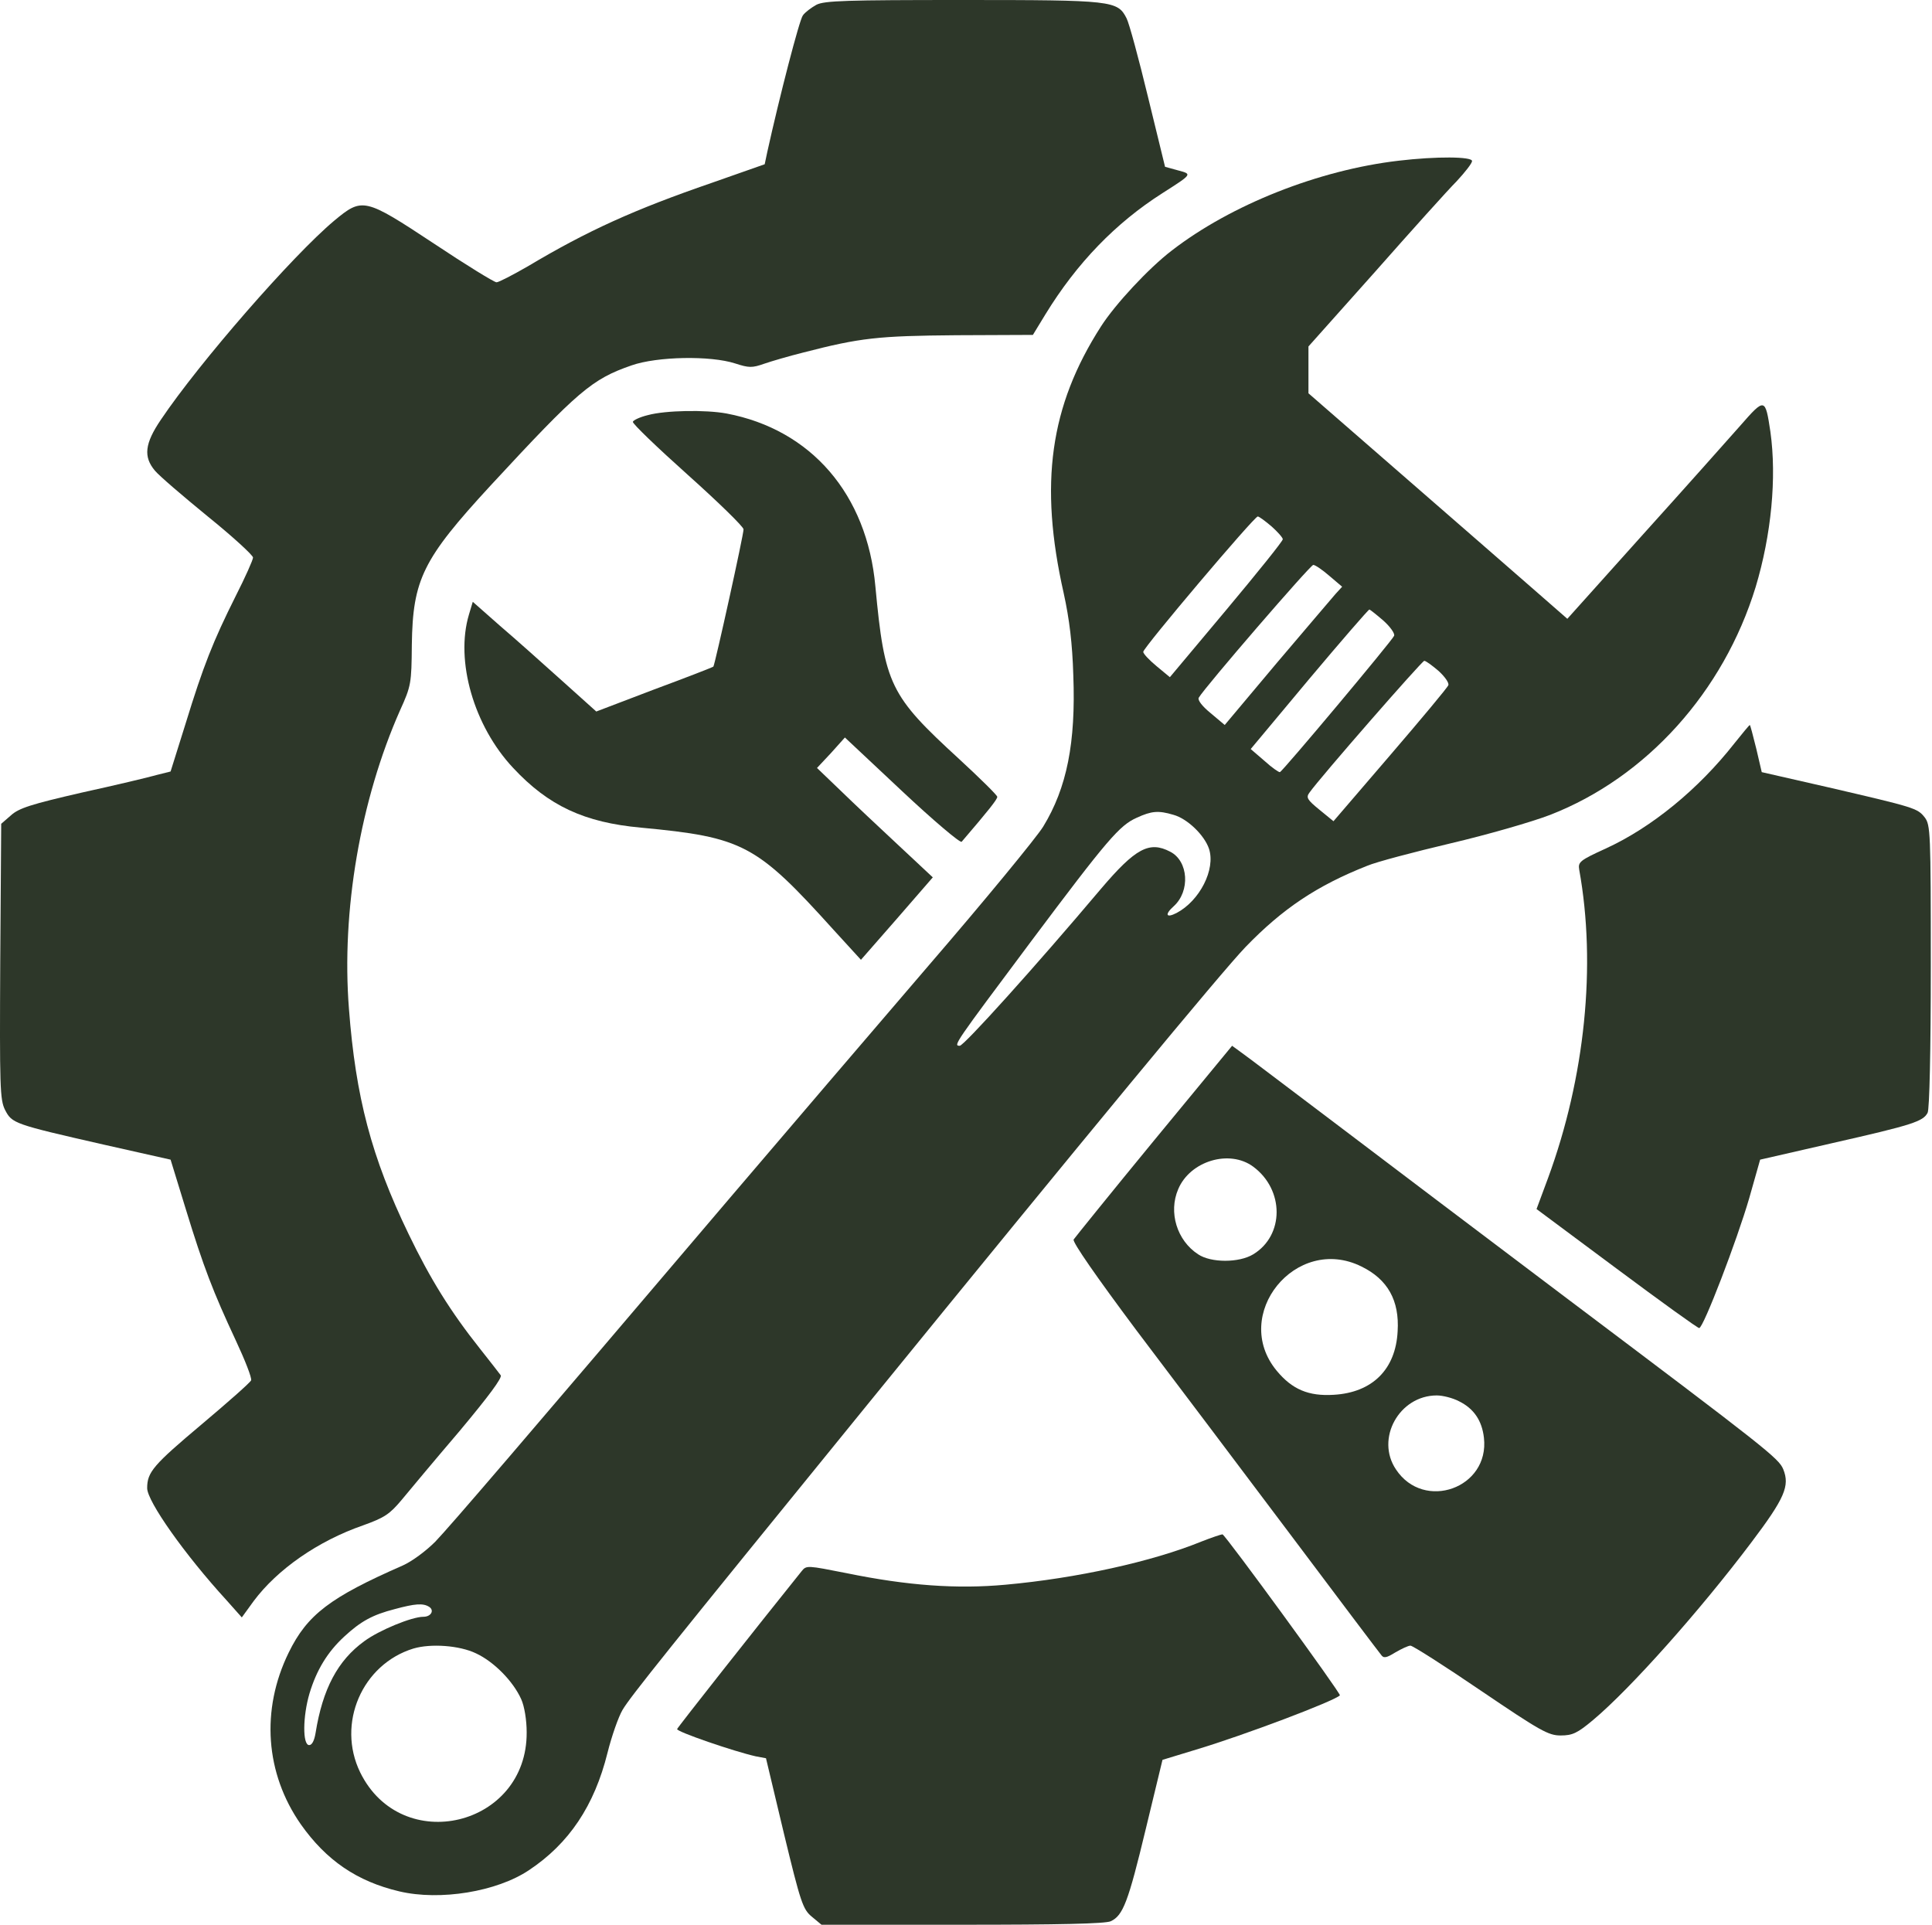
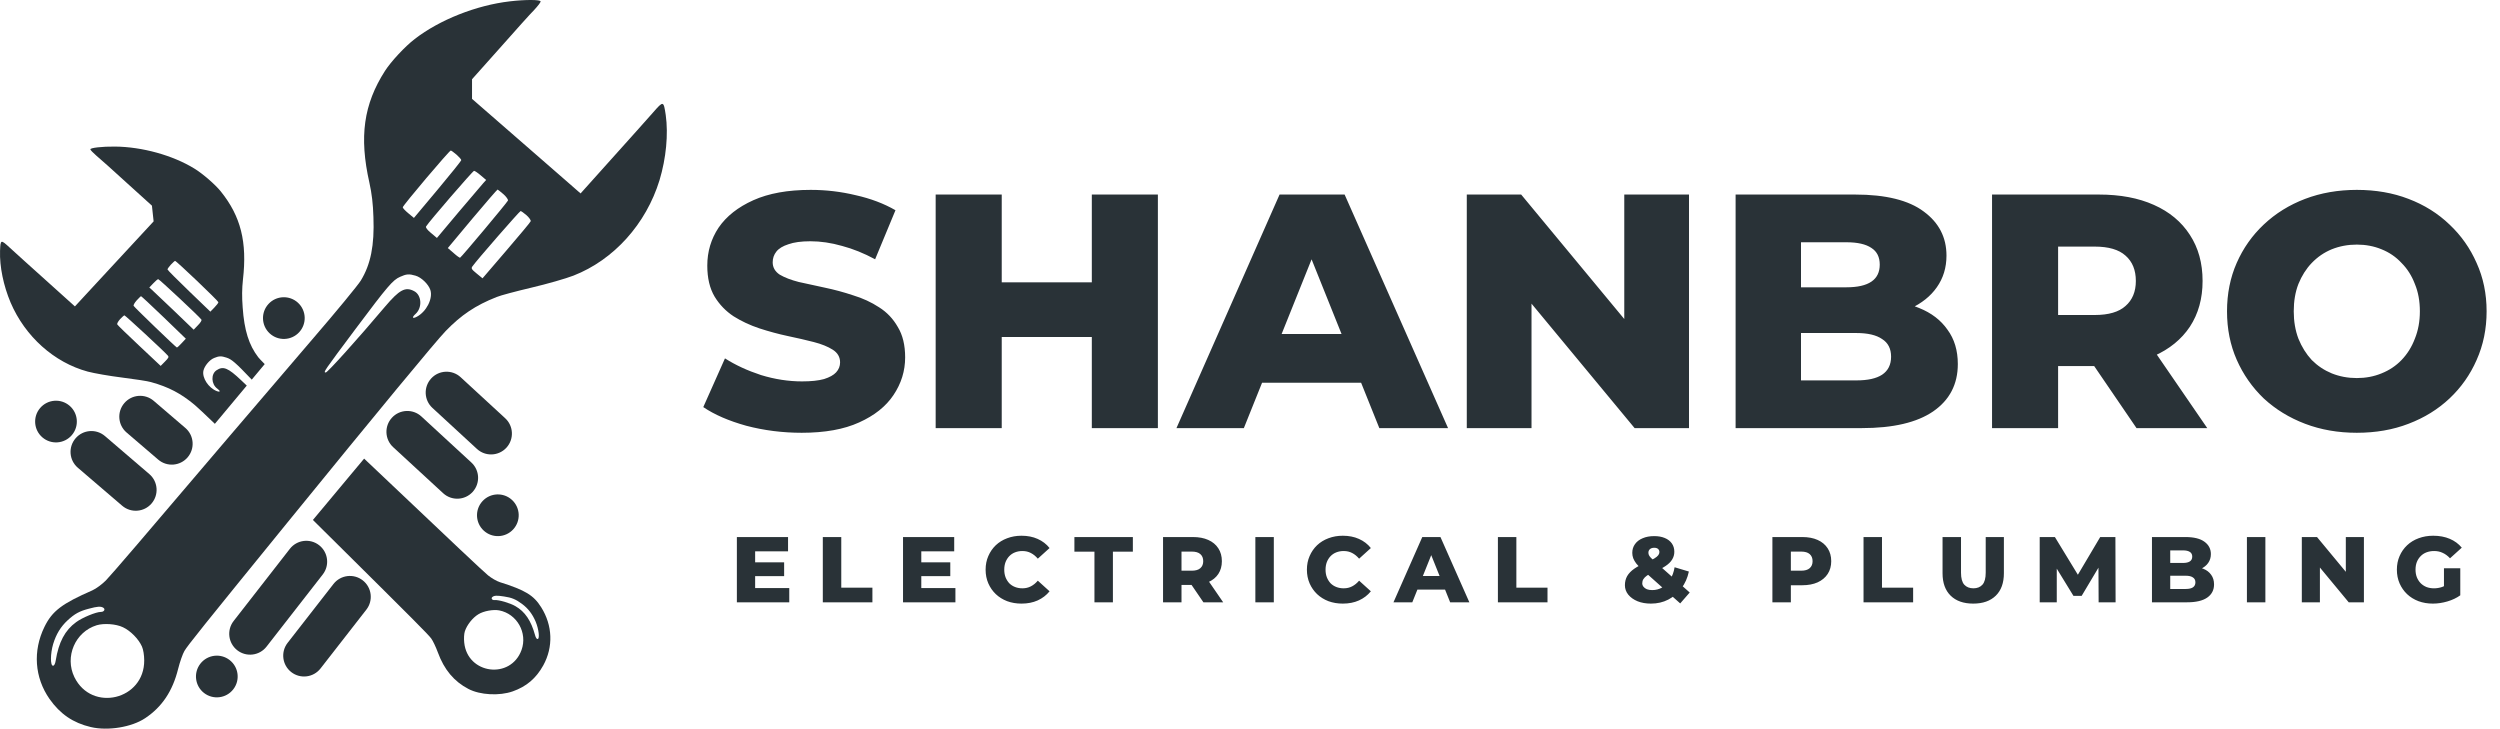
- <svg xmlns="http://www.w3.org/2000/svg" width="803" height="800" viewBox="0 0 803 800" fill="none">
-   <path d="M339.301 2C337.168 3.2 334.634 5.067 333.701 6.4C332.234 8.267 323.968 40.267 318.901 63.2L317.834 68.267L295.834 76C263.701 87.067 244.234 95.867 219.434 110.667C213.168 114.267 207.301 117.333 206.368 117.333C205.434 117.333 193.701 110.133 180.501 101.333C151.434 82.133 150.634 82 138.901 91.733C121.434 106.4 82.768 150.8 66.901 174.4C60.101 184.4 59.568 189.867 64.368 195.6C66.101 197.733 76.101 206.267 86.368 214.667C96.768 223.067 105.168 230.8 105.168 231.733C105.168 232.667 101.968 239.867 97.968 247.733C88.501 266.667 84.501 276.8 77.168 300.667L70.901 320.667L65.034 322.133C61.834 323.067 47.834 326.4 33.834 329.467C13.034 334.267 7.834 335.867 4.501 338.933L0.501 342.4L0.101 399.6C-0.166 451.867 -0.032 457.067 2.101 461.333C5.034 466.933 5.568 467.2 43.034 475.733L70.901 482L77.168 502.4C84.634 526.8 88.634 537.067 97.968 557.067C101.834 565.333 104.768 572.8 104.368 573.733C103.968 574.667 94.768 582.8 83.834 592C63.701 608.933 61.168 611.867 61.168 618.533C61.168 624 76.768 646.133 94.101 665.067L100.501 672.267L105.434 665.467C115.301 652.267 132.101 640.533 150.901 634C159.834 630.8 161.968 629.333 166.901 623.467C169.968 619.733 180.768 606.8 190.901 594.933C203.168 580.267 208.901 572.533 208.101 571.6C207.434 570.667 203.568 565.733 199.568 560.667C187.168 545.067 178.768 531.467 169.834 512.933C154.368 480.933 147.834 456 145.034 419.333C141.834 378.533 149.834 332.4 166.234 295.333C170.901 285.067 171.034 284 171.168 268C171.568 240.8 175.701 232.4 203.968 201.733C240.368 162.4 245.968 157.6 262.501 151.867C273.168 148.133 295.301 147.733 305.568 151.067C311.301 152.933 312.634 152.933 317.568 151.2C320.634 150.133 327.968 148 333.834 146.533C357.568 140.4 364.901 139.6 397.568 139.333L429.301 139.2L434.501 130.667C447.568 109.333 463.701 92.667 483.168 80.267C495.701 72.267 495.568 72.4 489.568 70.8L484.234 69.333L477.168 40.4C473.301 24.4 469.301 9.6 468.234 7.6C464.501 0.267 462.501 -3.91304e-05 400.234 -3.91304e-05C351.834 -3.91304e-05 342.634 0.267 339.301 2Z" fill="#2D3729" />
-   <path d="M581.301 66.8C548.101 70.667 511.701 85.067 487.035 104.133C477.435 111.467 463.435 126.533 457.568 135.733C436.368 168.8 431.835 201.067 442.101 246.533C444.501 257.467 445.701 267.467 446.101 280.667C447.168 308.667 443.435 327.467 433.568 343.6C430.768 348.133 409.301 374.267 385.835 401.467C362.368 428.8 325.568 471.867 303.968 497.2C216.101 600.533 187.168 634.267 180.901 640.8C177.035 644.667 171.301 648.933 167.435 650.667C137.301 663.867 127.701 671.067 119.968 686.933C108.368 710.667 110.235 737.067 125.035 758.267C135.568 773.2 148.368 782 165.968 786.133C182.901 790.133 206.501 786.267 219.835 777.333C236.501 766.267 247.035 750.533 252.501 728.533C254.235 721.6 257.035 713.6 258.768 710.667C262.101 705.067 276.635 686.933 360.368 584C451.168 472.4 507.701 404 517.701 393.6C533.035 377.733 547.301 368.133 568.235 359.867C571.968 358.267 587.701 354.133 602.901 350.533C618.235 346.933 636.768 341.6 644.368 338.667C684.368 323.067 716.368 287.467 729.701 244C736.235 222.267 738.501 198.533 735.835 179.467C733.701 165.333 733.568 165.2 723.301 176.933C718.235 182.667 700.101 203.067 682.768 222.267L651.435 257.2L636.635 244.267C628.501 237.2 604.235 216 582.901 197.467L543.835 163.467V153.733V144L571.435 113.067C586.501 96 601.835 78.933 605.435 75.333C608.901 71.6 611.835 67.867 611.835 66.933C611.835 65.067 597.035 64.933 581.301 66.8ZM528.501 218.8C531.035 221.067 533.168 223.467 533.168 224.133C533.168 224.933 522.635 238 509.701 253.467L486.235 281.467L480.768 276.933C477.701 274.4 475.168 271.733 475.168 270.933C475.168 269.2 521.301 214.667 522.768 214.667C523.301 214.667 525.835 216.533 528.501 218.8ZM552.501 239.333L557.835 243.867L555.035 246.933C553.568 248.667 542.501 261.6 530.635 275.6L509.035 301.333L503.168 296.4C499.568 293.467 497.701 290.933 498.235 290C500.768 285.6 544.635 234.8 545.835 234.8C546.635 234.8 549.568 236.8 552.501 239.333ZM575.035 258C577.835 260.533 579.835 263.333 579.435 264.267C578.635 266.267 533.168 320.533 531.968 320.933C531.568 321.067 528.635 319.067 525.568 316.267L519.835 311.333L544.101 282.267C557.435 266.4 568.768 253.333 569.168 253.333C569.568 253.467 572.101 255.467 575.035 258ZM597.835 278.8C600.501 281.2 602.368 283.867 601.968 284.8C601.568 285.867 590.635 298.933 577.701 314L554.235 341.333L548.368 336.533C543.301 332.4 542.768 331.467 544.235 329.467C548.635 323.2 591.035 274.667 591.968 274.667C592.635 274.667 595.168 276.533 597.835 278.8ZM487.701 338.667C493.568 340.267 500.635 347.2 502.501 352.8C505.301 361.333 498.635 374.4 489.035 379.467C484.635 381.733 483.968 380.133 487.835 376.667C494.768 370.4 493.968 357.867 486.368 354C477.701 349.467 471.968 352.533 457.568 369.467C430.235 401.867 400.635 434.667 398.901 434.667C396.101 434.667 396.635 434 428.501 391.333C460.368 348.8 465.301 343.067 472.501 339.867C478.635 337.067 481.435 336.8 487.701 338.667ZM178.368 667.867C180.635 669.333 179.168 672 175.968 672C171.168 672 157.568 677.6 151.435 682.133C140.368 690.133 134.101 702 131.168 720.267C130.635 723.467 129.701 725.333 128.501 725.333C125.701 725.333 125.835 713.333 128.635 703.867C131.568 694.133 136.101 686.667 143.035 680.267C149.968 673.867 154.768 671.2 164.101 668.8C172.501 666.533 175.835 666.267 178.368 667.867ZM197.835 687.2C205.301 690.667 213.301 698.8 216.635 706.267C217.968 709.2 218.901 714.933 218.901 720C219.168 759.2 166.901 771.733 149.701 736.667C139.835 716.4 150.501 691.733 171.835 685.2C179.035 683.067 190.901 683.867 197.835 687.2Z" fill="#2D3729" />
-   <path d="M269.301 172.533C265.968 173.333 263.168 174.667 263.035 175.333C262.901 176.133 273.168 186 285.835 197.333C298.501 208.667 309.035 218.933 309.035 220C309.168 221.867 297.168 276.133 296.501 277.067C296.235 277.333 285.301 281.6 271.968 286.533L247.835 295.733L233.435 282.8C225.568 275.733 214.101 265.467 207.835 260.133L196.501 250.133L194.901 255.467C189.168 274.667 196.901 301.733 213.301 319.2C227.968 334.933 242.901 341.867 266.368 344C308.901 348 314.368 350.933 346.501 386.533L357.835 398.933L372.768 381.867L387.701 364.667L373.435 351.333C365.568 344 354.768 333.867 349.435 328.667L339.568 319.2L345.435 312.933L351.168 306.533L374.901 328.8C387.968 341.067 399.168 350.533 399.701 349.867C410.901 336.8 414.501 332.267 414.501 331.2C414.501 330.533 407.301 323.467 398.635 315.467C369.835 289.067 367.701 284.667 363.835 243.733C360.368 205.467 337.168 178.533 301.968 171.867C293.301 170.267 276.635 170.533 269.301 172.533Z" fill="#2D3729" />
-   <path d="M720.901 308.933C705.835 328.133 686.368 344 667.435 352.667C656.635 357.6 655.835 358.267 656.368 361.467C663.568 401.2 658.768 447.867 643.435 489.6L638.635 502.533L671.968 527.333C690.235 540.933 705.568 552 706.235 552C707.968 552 721.968 515.467 727.035 498L731.568 482L761.835 475.067C794.768 467.6 799.301 466.133 801.168 462.533C801.968 461.2 802.501 436.533 802.501 401.6C802.501 345.733 802.368 342.933 799.968 339.733C796.901 335.867 795.835 335.6 759.701 327.2L732.235 320.933L729.968 311.2C728.635 305.733 727.435 301.333 727.301 301.333C727.035 301.333 724.235 304.8 720.901 308.933Z" fill="#2D3729" />
-   <path d="M479.568 474.133C461.701 495.867 446.768 514.4 446.234 515.2C445.701 516.267 455.701 530.667 472.234 552.8C487.168 572.533 515.834 610.533 535.968 637.333C555.968 664 573.168 686.8 573.968 687.733C575.034 689.333 576.101 689.2 579.968 686.8C582.501 685.333 585.301 684 586.234 684C587.168 684 600.368 692.4 615.434 702.667C640.234 719.467 643.568 721.333 648.634 721.333C653.568 721.333 655.568 720.4 662.101 714.933C677.701 701.867 706.634 669.333 727.834 641.2C741.834 622.667 743.968 617.6 741.168 610.667C739.301 606.133 734.234 602.133 651.168 539.6C617.434 514.133 573.968 481.333 554.501 466.533C535.034 451.867 517.568 438.533 515.568 437.2L512.101 434.667L479.568 474.133ZM520.901 484.933C533.834 494.533 533.834 513.467 520.901 521.333C515.034 524.933 503.301 524.933 497.968 521.333C489.168 515.6 485.568 503.867 489.701 494.267C494.634 482.533 511.034 477.6 520.901 484.933ZM565.834 526.4C576.768 531.733 581.701 540.533 580.901 553.333C580.101 569.2 570.368 578.8 554.368 579.733C543.834 580.4 537.034 577.467 530.634 569.733C511.434 546.533 538.634 512.933 565.834 526.4ZM606.368 582.4C612.634 585.467 615.968 590.533 616.768 597.6C619.168 618.533 591.834 628.267 580.234 610.8C571.568 598 581.568 580 597.168 580C599.701 580 603.834 581.067 606.368 582.4Z" fill="#2D3729" />
-   <path d="M499.168 640.8C478.901 649.067 447.435 656 417.968 658.667C397.835 660.533 377.168 659.067 351.835 653.867C335.568 650.667 335.168 650.533 333.168 653.067C314.101 676.8 281.701 717.867 281.435 718.667C281.035 719.733 305.168 728 314.101 730L318.368 730.8L325.835 762.133C332.768 790.8 333.701 793.6 337.435 796.667L341.435 800H399.835C440.101 800 459.435 799.6 461.701 798.533C466.768 796.133 468.901 790.667 476.235 760.133L483.168 731.467L497.168 727.2C517.168 721.2 554.501 707.067 556.901 704.667C557.568 704.133 509.435 638.133 508.101 637.733C507.568 637.733 503.568 639.067 499.168 640.8Z" fill="#2D3729" />
+ <svg xmlns="http://www.w3.org/2000/svg" width="1019" height="297" viewBox="0 0 1019 297" fill="none">
+   <path d="M207.806 0.549C194.154 2.139 179.186 8.06 169.043 15.901C165.095 18.916 159.338 25.112 156.925 28.895C148.208 42.493 146.343 55.761 150.565 74.458C151.552 78.954 152.046 83.066 152.21 88.494C152.649 100.008 151.114 107.739 147.056 114.373C145.905 116.237 137.077 126.984 127.428 138.169C117.778 149.409 102.645 167.118 93.763 177.536C57.631 220.028 45.733 233.899 43.156 236.586C41.566 238.176 39.208 239.931 37.618 240.643C25.227 246.071 21.279 249.032 18.099 255.557C13.329 265.316 14.097 276.172 20.183 284.89C24.514 291.031 29.778 294.65 37.015 296.349C43.978 297.994 53.683 296.404 59.166 292.731C66.02 288.18 70.351 281.71 72.599 272.663C73.312 269.812 74.463 266.522 75.176 265.316C76.547 263.013 82.523 255.557 116.955 213.229C154.294 167.338 177.541 139.21 181.653 134.934C187.958 128.409 193.825 124.462 202.433 121.062C203.968 120.404 210.438 118.705 216.689 117.224C222.994 115.744 230.615 113.551 233.74 112.344C250.189 105.93 263.348 91.29 268.831 73.416C271.517 64.479 272.449 54.72 271.353 46.879C270.475 41.067 270.421 41.012 266.199 45.837C264.115 48.195 256.659 56.584 249.531 64.479L236.646 78.844L230.56 73.526C227.216 70.62 217.237 61.902 208.464 54.281L192.4 40.3V36.297V32.295L203.749 19.575C209.945 12.556 216.25 5.538 217.73 4.058C219.156 2.523 220.362 0.988 220.362 0.604C220.362 -0.164 214.276 -0.219 207.806 0.549ZM186.094 63.053C187.136 63.986 188.013 64.972 188.013 65.247C188.013 65.576 183.682 70.949 178.363 77.309L168.714 88.823L166.466 86.959C165.205 85.917 164.163 84.82 164.163 84.492C164.163 83.779 183.133 61.354 183.737 61.354C183.956 61.354 184.998 62.121 186.094 63.053ZM195.963 71.497L198.157 73.361L197.005 74.622C196.402 75.335 191.851 80.653 186.971 86.41L178.089 96.992L175.677 94.964C174.196 93.758 173.429 92.716 173.648 92.332C174.69 90.523 192.728 69.633 193.222 69.633C193.551 69.633 194.757 70.455 195.963 71.497ZM205.229 79.173C206.381 80.215 207.203 81.366 207.039 81.75C206.71 82.573 188.013 104.888 187.52 105.052C187.355 105.107 186.149 104.285 184.888 103.133L182.53 101.105L192.509 89.152C197.992 82.627 202.652 77.254 202.817 77.254C202.981 77.309 204.023 78.131 205.229 79.173ZM214.605 87.726C215.702 88.713 216.469 89.81 216.305 90.194C216.14 90.632 211.644 96.005 206.326 102.201L196.676 113.441L194.264 111.467C192.18 109.768 191.961 109.384 192.564 108.561C194.373 105.984 211.809 86.027 212.193 86.027C212.467 86.027 213.509 86.794 214.605 87.726ZM169.317 112.344C171.729 113.002 174.635 115.853 175.403 118.156C176.554 121.665 173.813 127.039 169.865 129.122C168.056 130.054 167.781 129.396 169.371 127.971C172.223 125.394 171.894 120.24 168.768 118.65C165.205 116.786 162.847 118.047 156.925 125.01C145.686 138.333 133.514 151.821 132.801 151.821C131.649 151.821 131.869 151.547 144.973 134.002C158.077 116.511 160.105 114.154 163.066 112.838C165.588 111.687 166.74 111.577 169.317 112.344ZM42.114 247.716C43.046 248.319 42.443 249.416 41.127 249.416C39.154 249.416 33.561 251.719 31.039 253.583C26.488 256.873 23.911 261.752 22.705 269.264C22.486 270.58 22.102 271.347 21.608 271.347C20.457 271.347 20.512 266.413 21.663 262.52C22.869 258.517 24.734 255.447 27.585 252.815C30.436 250.184 32.41 249.087 36.248 248.1C39.702 247.168 41.073 247.058 42.114 247.716ZM50.119 255.666C53.19 257.092 56.479 260.436 57.85 263.507C58.398 264.713 58.782 267.071 58.782 269.154C58.892 285.274 37.399 290.428 30.326 276.008C26.269 267.674 30.655 257.531 39.428 254.844C42.389 253.967 47.268 254.296 50.119 255.666Z" fill="#293237" />
+   <path fill-rule="evenodd" clip-rule="evenodd" d="M79.201 68.695C70.412 63.292 57.927 59.841 46.867 59.743C41.625 59.685 36.761 60.253 36.827 60.867C36.86 61.175 37.957 62.3 39.23 63.406C40.542 64.463 46.191 69.538 51.752 74.622L61.927 83.827L62.271 87.031L62.616 90.234L50.967 102.807C47.009 107.072 42.714 111.716 39.45 115.247C37.466 117.391 35.863 119.125 34.947 120.113L30.536 124.893L18.991 114.504C12.608 108.798 5.921 102.725 4.051 101.017C0.258 97.519 0.219 97.567 0.017 102.295C-0.185 108.665 1.401 116.396 4.32 123.318C10.245 137.153 22.033 147.738 35.745 151.457C38.349 152.154 44.635 153.253 49.807 153.896C54.935 154.543 60.257 155.346 61.542 155.741C68.721 157.721 73.755 160.376 79.361 165.056C80.49 166.003 83.273 168.612 87.576 172.752L100.585 157.169C99.819 156.443 99.052 155.714 98.289 154.985C92.953 149.921 90.958 149.114 88.267 150.913C85.904 152.455 86.084 156.608 88.587 158.425C89.982 159.43 89.819 159.98 88.291 159.389C84.954 158.062 82.298 153.997 82.917 151.089C83.333 149.18 85.412 146.648 87.286 145.913C89.281 145.077 90.212 145.066 92.329 145.77C94.319 146.411 95.888 147.639 102.614 154.738L107.898 148.408C106.521 147.018 105.591 146.035 105.269 145.621C101.452 140.66 99.558 134.605 98.918 125.351C98.582 120.992 98.623 117.658 99.025 113.975C100.793 98.647 98.159 88.187 90.014 78.053C87.758 75.233 82.619 70.769 79.201 68.695ZM148.415 186.93L127.539 211.937C130.832 215.194 134.275 218.602 137.862 222.157C169.053 253.073 174.476 258.527 175.771 260.252C176.445 261.157 177.65 263.691 178.466 265.911C181.043 272.959 185.065 277.765 190.94 280.817C195.643 283.286 203.544 283.724 208.973 281.808C214.617 279.824 218.516 276.475 221.453 271.187C225.571 263.686 225.251 254.93 220.594 247.529C217.488 242.58 214.075 240.55 203.694 237.272C202.361 236.838 200.324 235.637 198.915 234.501C196.622 232.572 185.909 222.493 153.344 191.591C151.87 190.196 150.205 188.622 148.415 186.93ZM68.273 109.825C68.249 109.605 68.866 108.74 69.619 107.904C70.416 107.064 71.184 106.36 71.359 106.341C71.842 106.289 88.949 122.605 89.011 123.176C89.039 123.439 88.3 124.407 87.381 125.349L85.743 127.035L77.031 118.649C72.229 114.016 68.301 110.088 68.273 109.825ZM60.856 117.193L62.451 115.512C63.326 114.574 64.22 113.812 64.483 113.784C64.878 113.741 81.108 128.909 82.097 130.268C82.306 130.556 81.781 131.456 80.701 132.549L78.945 134.38L70.928 126.675C67.775 123.673 64.776 120.837 63.13 119.28C62.479 118.665 62.04 118.25 61.886 118.103L60.856 117.193ZM54.473 124.671C54.308 124.378 54.867 123.386 55.698 122.453C56.574 121.515 57.336 120.768 57.463 120.709C57.595 120.695 61.786 124.595 66.734 129.346L75.746 138.054L74.035 139.881C73.125 140.911 72.231 141.673 72.095 141.643C71.686 141.554 54.807 125.301 54.473 124.671ZM47.786 132.227C47.622 131.934 48.142 130.99 48.934 130.106C49.731 129.266 50.498 128.562 50.718 128.538C51.025 128.505 66.692 142.979 68.361 144.886C68.915 145.492 68.772 145.818 67.252 147.358L65.492 149.145L56.804 140.979C52.015 136.478 47.956 132.564 47.786 132.227ZM201.642 244.596C200.59 244.709 200.013 243.883 200.706 243.32C201.483 242.704 202.589 242.674 205.433 243.122C208.588 243.582 210.262 244.29 212.77 246.151C215.277 248.012 217.033 250.309 218.342 253.409C219.599 256.426 220.067 260.371 219.146 260.47C218.752 260.513 218.378 259.931 218.09 258.897C216.478 252.988 213.996 249.304 210.072 247.063C207.894 245.788 203.221 244.426 201.642 244.596ZM189.477 257.313C190.309 254.738 192.653 251.778 194.987 250.372C197.15 249.03 201.025 248.347 203.469 248.794C210.719 250.189 215.102 257.931 212.573 264.951C208.156 277.101 190.517 274.825 189.217 261.914C189.038 260.246 189.142 258.326 189.477 257.313Z" fill="#293237" />
+   <rect x="86.895" y="263.815" width="17" height="17" rx="8.5" transform="rotate(37.9207 86.8955 263.815)" fill="#293237" />
+   <rect x="123.367" y="217" width="17" height="54.285" rx="8.5" transform="rotate(37.9207 123.367 217)" fill="#293237" />
+   <rect x="190.915" y="210.514" width="17" height="17" rx="8.5" transform="rotate(-47.3443 190.915 210.514)" fill="#293237" />
+   <rect x="154" y="176.502" width="17" height="44.688" rx="8.5" transform="rotate(-47.3443 154 176.502)" fill="#293237" />
+   <rect x="103.684" y="130.144" width="17" height="17" rx="8.5" transform="rotate(-47.3443 103.684 130.144)" fill="#293237" />
+   <rect x="10.837" y="172.754" width="17" height="17" rx="8.5" transform="rotate(-49.409 10.8369 172.754)" fill="#293237" />
+   <rect x="25.267" y="185.118" width="17" height="40.805" rx="8.5" transform="rotate(-49.409 25.2666 185.118)" fill="#293237" />
+   <rect x="170" y="160.502" width="17" height="41.673" rx="8.5" transform="rotate(-47.3443 170 160.502)" fill="#293237" />
+   <rect x="45.142" y="170.764" width="17" height="33.978" rx="8.5" transform="rotate(-49.409 45.1416 170.764)" fill="#293237" />
+   <rect x="141.146" y="231.328" width="17" height="47.406" rx="8.5" transform="rotate(37.9207 141.146 231.328)" fill="#293237" />
+   <path d="M326.779 176.402C318.981 176.402 311.456 175.45 304.203 173.546C297.04 171.552 291.192 169.013 286.659 165.93L295.499 146.074C299.76 148.794 304.656 151.061 310.187 152.874C315.808 154.597 321.384 155.458 326.915 155.458C330.632 155.458 333.624 155.141 335.891 154.506C338.157 153.781 339.789 152.874 340.787 151.786C341.875 150.608 342.419 149.248 342.419 147.706C342.419 145.53 341.421 143.808 339.427 142.538C337.432 141.269 334.848 140.226 331.675 139.41C328.501 138.594 324.965 137.778 321.067 136.962C317.259 136.146 313.405 135.104 309.507 133.834C305.699 132.565 302.208 130.933 299.035 128.938C295.861 126.853 293.277 124.178 291.283 120.914C289.288 117.56 288.291 113.344 288.291 108.266C288.291 102.554 289.832 97.386 292.915 92.762C296.088 88.138 300.803 84.421 307.059 81.61C313.315 78.8 321.112 77.394 330.451 77.394C336.707 77.394 342.827 78.12 348.811 79.57C354.885 80.93 360.28 82.97 364.995 85.69L356.699 105.682C352.165 103.234 347.677 101.421 343.235 100.242C338.792 98.973 334.485 98.338 330.315 98.338C326.597 98.338 323.605 98.746 321.339 99.562C319.072 100.288 317.44 101.285 316.443 102.554C315.445 103.824 314.947 105.274 314.947 106.906C314.947 108.992 315.899 110.669 317.803 111.938C319.797 113.117 322.381 114.114 325.555 114.93C328.819 115.656 332.355 116.426 336.163 117.242C340.061 118.058 343.915 119.101 347.723 120.37C351.621 121.549 355.157 123.181 358.331 125.266C361.504 127.261 364.043 129.936 365.947 133.29C367.941 136.554 368.939 140.68 368.939 145.666C368.939 151.197 367.352 156.32 364.179 161.034C361.096 165.658 356.427 169.376 350.171 172.186C344.005 174.997 336.208 176.402 326.779 176.402ZM445.025 79.298H471.953V174.498H445.025V79.298ZM408.305 174.498H381.377V79.298H408.305V174.498ZM446.929 137.37H406.401V115.066H446.929V137.37ZM479.524 174.498L521.548 79.298H548.068L590.228 174.498H562.212L529.3 92.49H539.908L506.996 174.498H479.524ZM502.508 156.002L509.444 136.146H555.956L562.892 156.002H502.508ZM597.862 174.498V79.298H620.03L672.526 142.674H662.054V79.298H688.438V174.498H666.27L613.774 111.122H624.246V174.498H597.862ZM707.432 174.498V79.298H756.12C768.632 79.298 777.971 81.61 784.136 86.234C790.301 90.768 793.384 96.752 793.384 104.186C793.384 109.082 792.069 113.389 789.44 117.106C786.901 120.733 783.275 123.634 778.56 125.81C773.936 127.896 768.405 128.938 761.968 128.938L764.688 122.41C771.397 122.41 777.245 123.453 782.232 125.538C787.219 127.533 791.072 130.48 793.792 134.378C796.603 138.186 798.008 142.856 798.008 148.386C798.008 156.637 794.653 163.074 787.944 167.698C781.325 172.232 771.624 174.498 758.84 174.498H707.432ZM734.088 155.05H756.664C761.288 155.05 764.779 154.28 767.136 152.738C769.584 151.106 770.808 148.658 770.808 145.394C770.808 142.13 769.584 139.728 767.136 138.186C764.779 136.554 761.288 135.738 756.664 135.738H732.184V117.106H752.584C757.117 117.106 760.517 116.336 762.784 114.794C765.051 113.253 766.184 110.941 766.184 107.858C766.184 104.776 765.051 102.509 762.784 101.058C760.517 99.517 757.117 98.746 752.584 98.746H734.088V155.05ZM811.956 174.498V79.298H855.476C864.18 79.298 871.66 80.704 877.916 83.514C884.262 86.325 889.158 90.405 892.604 95.754C896.049 101.013 897.772 107.269 897.772 114.522C897.772 121.685 896.049 127.896 892.604 133.154C889.158 138.322 884.262 142.312 877.916 145.122C871.66 147.842 864.18 149.202 855.476 149.202H826.916L838.884 137.914V174.498H811.956ZM870.844 174.498L847.18 139.818H875.876L899.676 174.498H870.844ZM838.884 140.77L826.916 128.394H853.844C859.465 128.394 863.636 127.17 866.356 124.722C869.166 122.274 870.572 118.874 870.572 114.522C870.572 110.08 869.166 106.634 866.356 104.186C863.636 101.738 859.465 100.514 853.844 100.514H826.916L838.884 88.138V140.77ZM960.635 176.402C953.019 176.402 945.993 175.178 939.555 172.73C933.118 170.282 927.497 166.837 922.691 162.394C917.977 157.861 914.305 152.602 911.675 146.618C909.046 140.634 907.731 134.061 907.731 126.898C907.731 119.736 909.046 113.162 911.675 107.178C914.305 101.194 917.977 95.981 922.691 91.538C927.497 87.005 933.118 83.514 939.555 81.066C945.993 78.618 953.019 77.394 960.635 77.394C968.342 77.394 975.369 78.618 981.715 81.066C988.153 83.514 993.729 87.005 998.443 91.538C1003.16 95.981 1006.83 101.194 1009.46 107.178C1012.18 113.162 1013.54 119.736 1013.54 126.898C1013.54 134.061 1012.18 140.68 1009.46 146.754C1006.83 152.738 1003.16 157.952 998.443 162.394C993.729 166.837 988.153 170.282 981.715 172.73C975.369 175.178 968.342 176.402 960.635 176.402ZM960.635 154.098C964.262 154.098 967.617 153.464 970.699 152.194C973.873 150.925 976.593 149.112 978.859 146.754C981.217 144.306 983.03 141.405 984.299 138.05C985.659 134.696 986.339 130.978 986.339 126.898C986.339 122.728 985.659 119.01 984.299 115.746C983.03 112.392 981.217 109.536 978.859 107.178C976.593 104.73 973.873 102.872 970.699 101.602C967.617 100.333 964.262 99.698 960.635 99.698C957.009 99.698 953.609 100.333 950.435 101.602C947.353 102.872 944.633 104.73 942.275 107.178C940.009 109.536 938.195 112.392 936.835 115.746C935.566 119.01 934.931 122.728 934.931 126.898C934.931 130.978 935.566 134.696 936.835 138.05C938.195 141.405 940.009 144.306 942.275 146.754C944.633 149.112 947.353 150.925 950.435 152.194C953.609 153.464 957.009 154.098 960.635 154.098Z" fill="#293237" />
+   <path d="M307.264 229.196H319.614V234.82H307.264V229.196ZM307.796 239.684H321.704V245.498H300.348V218.898H321.21V224.712H307.796V239.684ZM335.379 245.498V218.898H342.903V239.532H355.595V245.498H335.379ZM374.988 229.196H387.338V234.82H374.988V229.196ZM375.52 239.684H389.428V245.498H368.072V218.898H388.934V224.712H375.52V239.684ZM416.365 246.03C414.263 246.03 412.312 245.701 410.513 245.042C408.74 244.358 407.195 243.396 405.877 242.154C404.585 240.913 403.572 239.456 402.837 237.784C402.103 236.087 401.735 234.225 401.735 232.198C401.735 230.172 402.103 228.322 402.837 226.65C403.572 224.953 404.585 223.484 405.877 222.242C407.195 221.001 408.74 220.051 410.513 219.392C412.312 218.708 414.263 218.366 416.365 218.366C418.823 218.366 421.014 218.797 422.939 219.658C424.89 220.52 426.511 221.761 427.803 223.382L423.015 227.714C422.154 226.701 421.204 225.928 420.165 225.396C419.152 224.864 418.012 224.598 416.745 224.598C415.656 224.598 414.655 224.776 413.743 225.13C412.831 225.485 412.046 226.004 411.387 226.688C410.754 227.347 410.247 228.145 409.867 229.082C409.513 230.02 409.335 231.058 409.335 232.198C409.335 233.338 409.513 234.377 409.867 235.314C410.247 236.252 410.754 237.062 411.387 237.746C412.046 238.405 412.831 238.912 413.743 239.266C414.655 239.621 415.656 239.798 416.745 239.798C418.012 239.798 419.152 239.532 420.165 239C421.204 238.468 422.154 237.696 423.015 236.682L427.803 241.014C426.511 242.61 424.89 243.852 422.939 244.738C421.014 245.6 418.823 246.03 416.365 246.03ZM446.097 245.498V224.864H437.927V218.898H461.753V224.864H453.621V245.498H446.097ZM474.056 245.498V218.898H486.216C488.648 218.898 490.738 219.291 492.486 220.076C494.26 220.862 495.628 222.002 496.59 223.496C497.553 224.966 498.034 226.714 498.034 228.74C498.034 230.742 497.553 232.477 496.59 233.946C495.628 235.39 494.26 236.505 492.486 237.29C490.738 238.05 488.648 238.43 486.216 238.43H478.236L481.58 235.276V245.498H474.056ZM490.51 245.498L483.898 235.808H491.916L498.566 245.498H490.51ZM481.58 236.074L478.236 232.616H485.76C487.331 232.616 488.496 232.274 489.256 231.59C490.042 230.906 490.434 229.956 490.434 228.74C490.434 227.499 490.042 226.536 489.256 225.852C488.496 225.168 487.331 224.826 485.76 224.826H478.236L481.58 221.368V236.074ZM511.685 245.498V218.898H519.209V245.498H511.685ZM547.324 246.03C545.222 246.03 543.271 245.701 541.472 245.042C539.699 244.358 538.154 243.396 536.836 242.154C535.544 240.913 534.531 239.456 533.796 237.784C533.062 236.087 532.694 234.225 532.694 232.198C532.694 230.172 533.062 228.322 533.796 226.65C534.531 224.953 535.544 223.484 536.836 222.242C538.154 221.001 539.699 220.051 541.472 219.392C543.271 218.708 545.222 218.366 547.324 218.366C549.782 218.366 551.973 218.797 553.898 219.658C555.849 220.52 557.47 221.761 558.762 223.382L553.974 227.714C553.113 226.701 552.163 225.928 551.124 225.396C550.111 224.864 548.971 224.598 547.704 224.598C546.615 224.598 545.614 224.776 544.702 225.13C543.79 225.485 543.005 226.004 542.346 226.688C541.713 227.347 541.206 228.145 540.826 229.082C540.472 230.02 540.294 231.058 540.294 232.198C540.294 233.338 540.472 234.377 540.826 235.314C541.206 236.252 541.713 237.062 542.346 237.746C543.005 238.405 543.79 238.912 544.702 239.266C545.614 239.621 546.615 239.798 547.704 239.798C548.971 239.798 550.111 239.532 551.124 239C552.163 238.468 553.113 237.696 553.974 236.682L558.762 241.014C557.47 242.61 555.849 243.852 553.898 244.738C551.973 245.6 549.782 246.03 547.324 246.03ZM567.98 245.498L579.722 218.898H587.132L598.912 245.498H591.084L581.888 222.584H584.852L575.656 245.498H567.98ZM574.402 240.33L576.34 234.782H589.336L591.274 240.33H574.402ZM610.545 245.498V218.898H618.069V239.532H630.761V245.498H610.545ZM672.917 246.03C670.89 246.03 669.079 245.714 667.483 245.08C665.887 244.422 664.62 243.522 663.683 242.382C662.771 241.242 662.315 239.963 662.315 238.544C662.315 237.151 662.619 235.91 663.227 234.82C663.86 233.731 664.823 232.73 666.115 231.818C667.432 230.906 669.104 230.032 671.131 229.196C672.473 228.614 673.525 228.094 674.285 227.638C675.045 227.182 675.577 226.752 675.881 226.346C676.21 225.916 676.375 225.485 676.375 225.054C676.375 224.522 676.197 224.092 675.843 223.762C675.488 223.433 674.956 223.268 674.247 223.268C673.512 223.268 672.929 223.458 672.499 223.838C672.093 224.218 671.891 224.687 671.891 225.244C671.891 225.574 671.954 225.903 672.081 226.232C672.233 226.562 672.511 226.942 672.917 227.372C673.347 227.803 673.943 228.36 674.703 229.044L688.725 241.508L684.849 245.954L669.041 231.856C668.179 231.096 667.47 230.362 666.913 229.652C666.381 228.943 665.975 228.234 665.697 227.524C665.443 226.815 665.317 226.093 665.317 225.358C665.317 223.99 665.684 222.8 666.419 221.786C667.153 220.748 668.192 219.95 669.535 219.392C670.877 218.81 672.448 218.518 674.247 218.518C675.893 218.518 677.325 218.772 678.541 219.278C679.782 219.785 680.745 220.52 681.429 221.482C682.113 222.445 682.455 223.585 682.455 224.902C682.455 226.068 682.151 227.132 681.543 228.094C680.96 229.057 680.048 229.944 678.807 230.754C677.591 231.565 676.033 232.363 674.133 233.148C672.967 233.63 672.03 234.111 671.321 234.592C670.637 235.074 670.143 235.568 669.839 236.074C669.535 236.556 669.383 237.113 669.383 237.746C669.383 238.253 669.547 238.722 669.877 239.152C670.206 239.583 670.675 239.925 671.283 240.178C671.891 240.406 672.613 240.52 673.449 240.52C674.918 240.52 676.273 240.166 677.515 239.456C678.756 238.722 679.82 237.658 680.707 236.264C681.619 234.871 682.239 233.186 682.569 231.21L688.383 232.958C687.825 235.568 686.812 237.848 685.343 239.798C683.899 241.749 682.113 243.282 679.985 244.396C677.882 245.486 675.526 246.03 672.917 246.03ZM722.43 245.498V218.898H734.59C737.022 218.898 739.112 219.291 740.86 220.076C742.633 220.862 744.001 222.002 744.964 223.496C745.926 224.966 746.408 226.714 746.408 228.74C746.408 230.742 745.926 232.477 744.964 233.946C744.001 235.416 742.633 236.556 740.86 237.366C739.112 238.152 737.022 238.544 734.59 238.544H726.61L729.954 235.276V245.498H722.43ZM729.954 236.074L726.61 232.616H734.134C735.704 232.616 736.87 232.274 737.63 231.59C738.415 230.906 738.808 229.956 738.808 228.74C738.808 227.499 738.415 226.536 737.63 225.852C736.87 225.168 735.704 224.826 734.134 224.826H726.61L729.954 221.368V236.074ZM759.576 245.498V218.898H767.1V239.532H779.792V245.498H759.576ZM804.284 246.03C800.357 246.03 797.292 244.954 795.088 242.8C792.884 240.647 791.782 237.594 791.782 233.642V218.898H799.306V233.414C799.306 235.694 799.749 237.328 800.636 238.316C801.548 239.304 802.789 239.798 804.36 239.798C805.93 239.798 807.159 239.304 808.046 238.316C808.932 237.328 809.376 235.694 809.376 233.414V218.898H816.786V233.642C816.786 237.594 815.684 240.647 813.48 242.8C811.276 244.954 808.21 246.03 804.284 246.03ZM831.383 245.498V218.898H837.577L848.597 236.986H845.329L856.045 218.898H862.239L862.315 245.498H855.399L855.323 229.424H856.501L848.483 242.876H845.139L836.893 229.424H838.337V245.498H831.383ZM877.139 245.498V218.898H890.743C894.239 218.898 896.848 219.544 898.571 220.836C900.293 222.103 901.155 223.775 901.155 225.852C901.155 227.22 900.787 228.424 900.053 229.462C899.343 230.476 898.33 231.286 897.013 231.894C895.721 232.477 894.175 232.768 892.377 232.768L893.137 230.944C895.011 230.944 896.645 231.236 898.039 231.818C899.432 232.376 900.509 233.199 901.269 234.288C902.054 235.352 902.447 236.657 902.447 238.202C902.447 240.508 901.509 242.306 899.635 243.598C897.785 244.865 895.075 245.498 891.503 245.498H877.139ZM884.587 240.064H890.895C892.187 240.064 893.162 239.849 893.821 239.418C894.505 238.962 894.847 238.278 894.847 237.366C894.847 236.454 894.505 235.783 893.821 235.352C893.162 234.896 892.187 234.668 890.895 234.668H884.055V229.462H889.755C891.021 229.462 891.971 229.247 892.605 228.816C893.238 228.386 893.555 227.74 893.555 226.878C893.555 226.017 893.238 225.384 892.605 224.978C891.971 224.548 891.021 224.332 889.755 224.332H884.587V240.064ZM915.844 245.498V218.898H923.368V245.498H915.844ZM938.221 245.498V218.898H944.415L959.083 236.606H956.157V218.898H963.529V245.498H957.335L942.667 227.79H945.593V245.498H938.221ZM991.636 246.03C989.533 246.03 987.582 245.701 985.784 245.042C983.985 244.358 982.427 243.396 981.11 242.154C979.818 240.913 978.804 239.456 978.07 237.784C977.335 236.087 976.968 234.225 976.968 232.198C976.968 230.172 977.335 228.322 978.07 226.65C978.804 224.953 979.83 223.484 981.148 222.242C982.465 221.001 984.023 220.051 985.822 219.392C987.646 218.708 989.634 218.366 991.788 218.366C994.296 218.366 996.538 218.784 998.514 219.62C1000.49 220.456 1002.12 221.66 1003.42 223.23L998.628 227.562C997.716 226.574 996.728 225.84 995.664 225.358C994.625 224.852 993.46 224.598 992.168 224.598C991.028 224.598 989.989 224.776 989.052 225.13C988.114 225.485 987.316 226.004 986.658 226.688C985.999 227.347 985.48 228.145 985.1 229.082C984.745 229.994 984.568 231.033 984.568 232.198C984.568 233.313 984.745 234.339 985.1 235.276C985.48 236.214 985.999 237.024 986.658 237.708C987.316 238.367 988.102 238.886 989.014 239.266C989.951 239.621 990.977 239.798 992.092 239.798C993.206 239.798 994.296 239.621 995.36 239.266C996.424 238.886 997.5 238.253 998.59 237.366L1002.81 242.648C1001.29 243.738 999.527 244.574 997.526 245.156C995.524 245.739 993.561 246.03 991.636 246.03ZM996.158 241.66V231.628H1002.81V242.648L996.158 241.66Z" fill="#293237" />
</svg>
